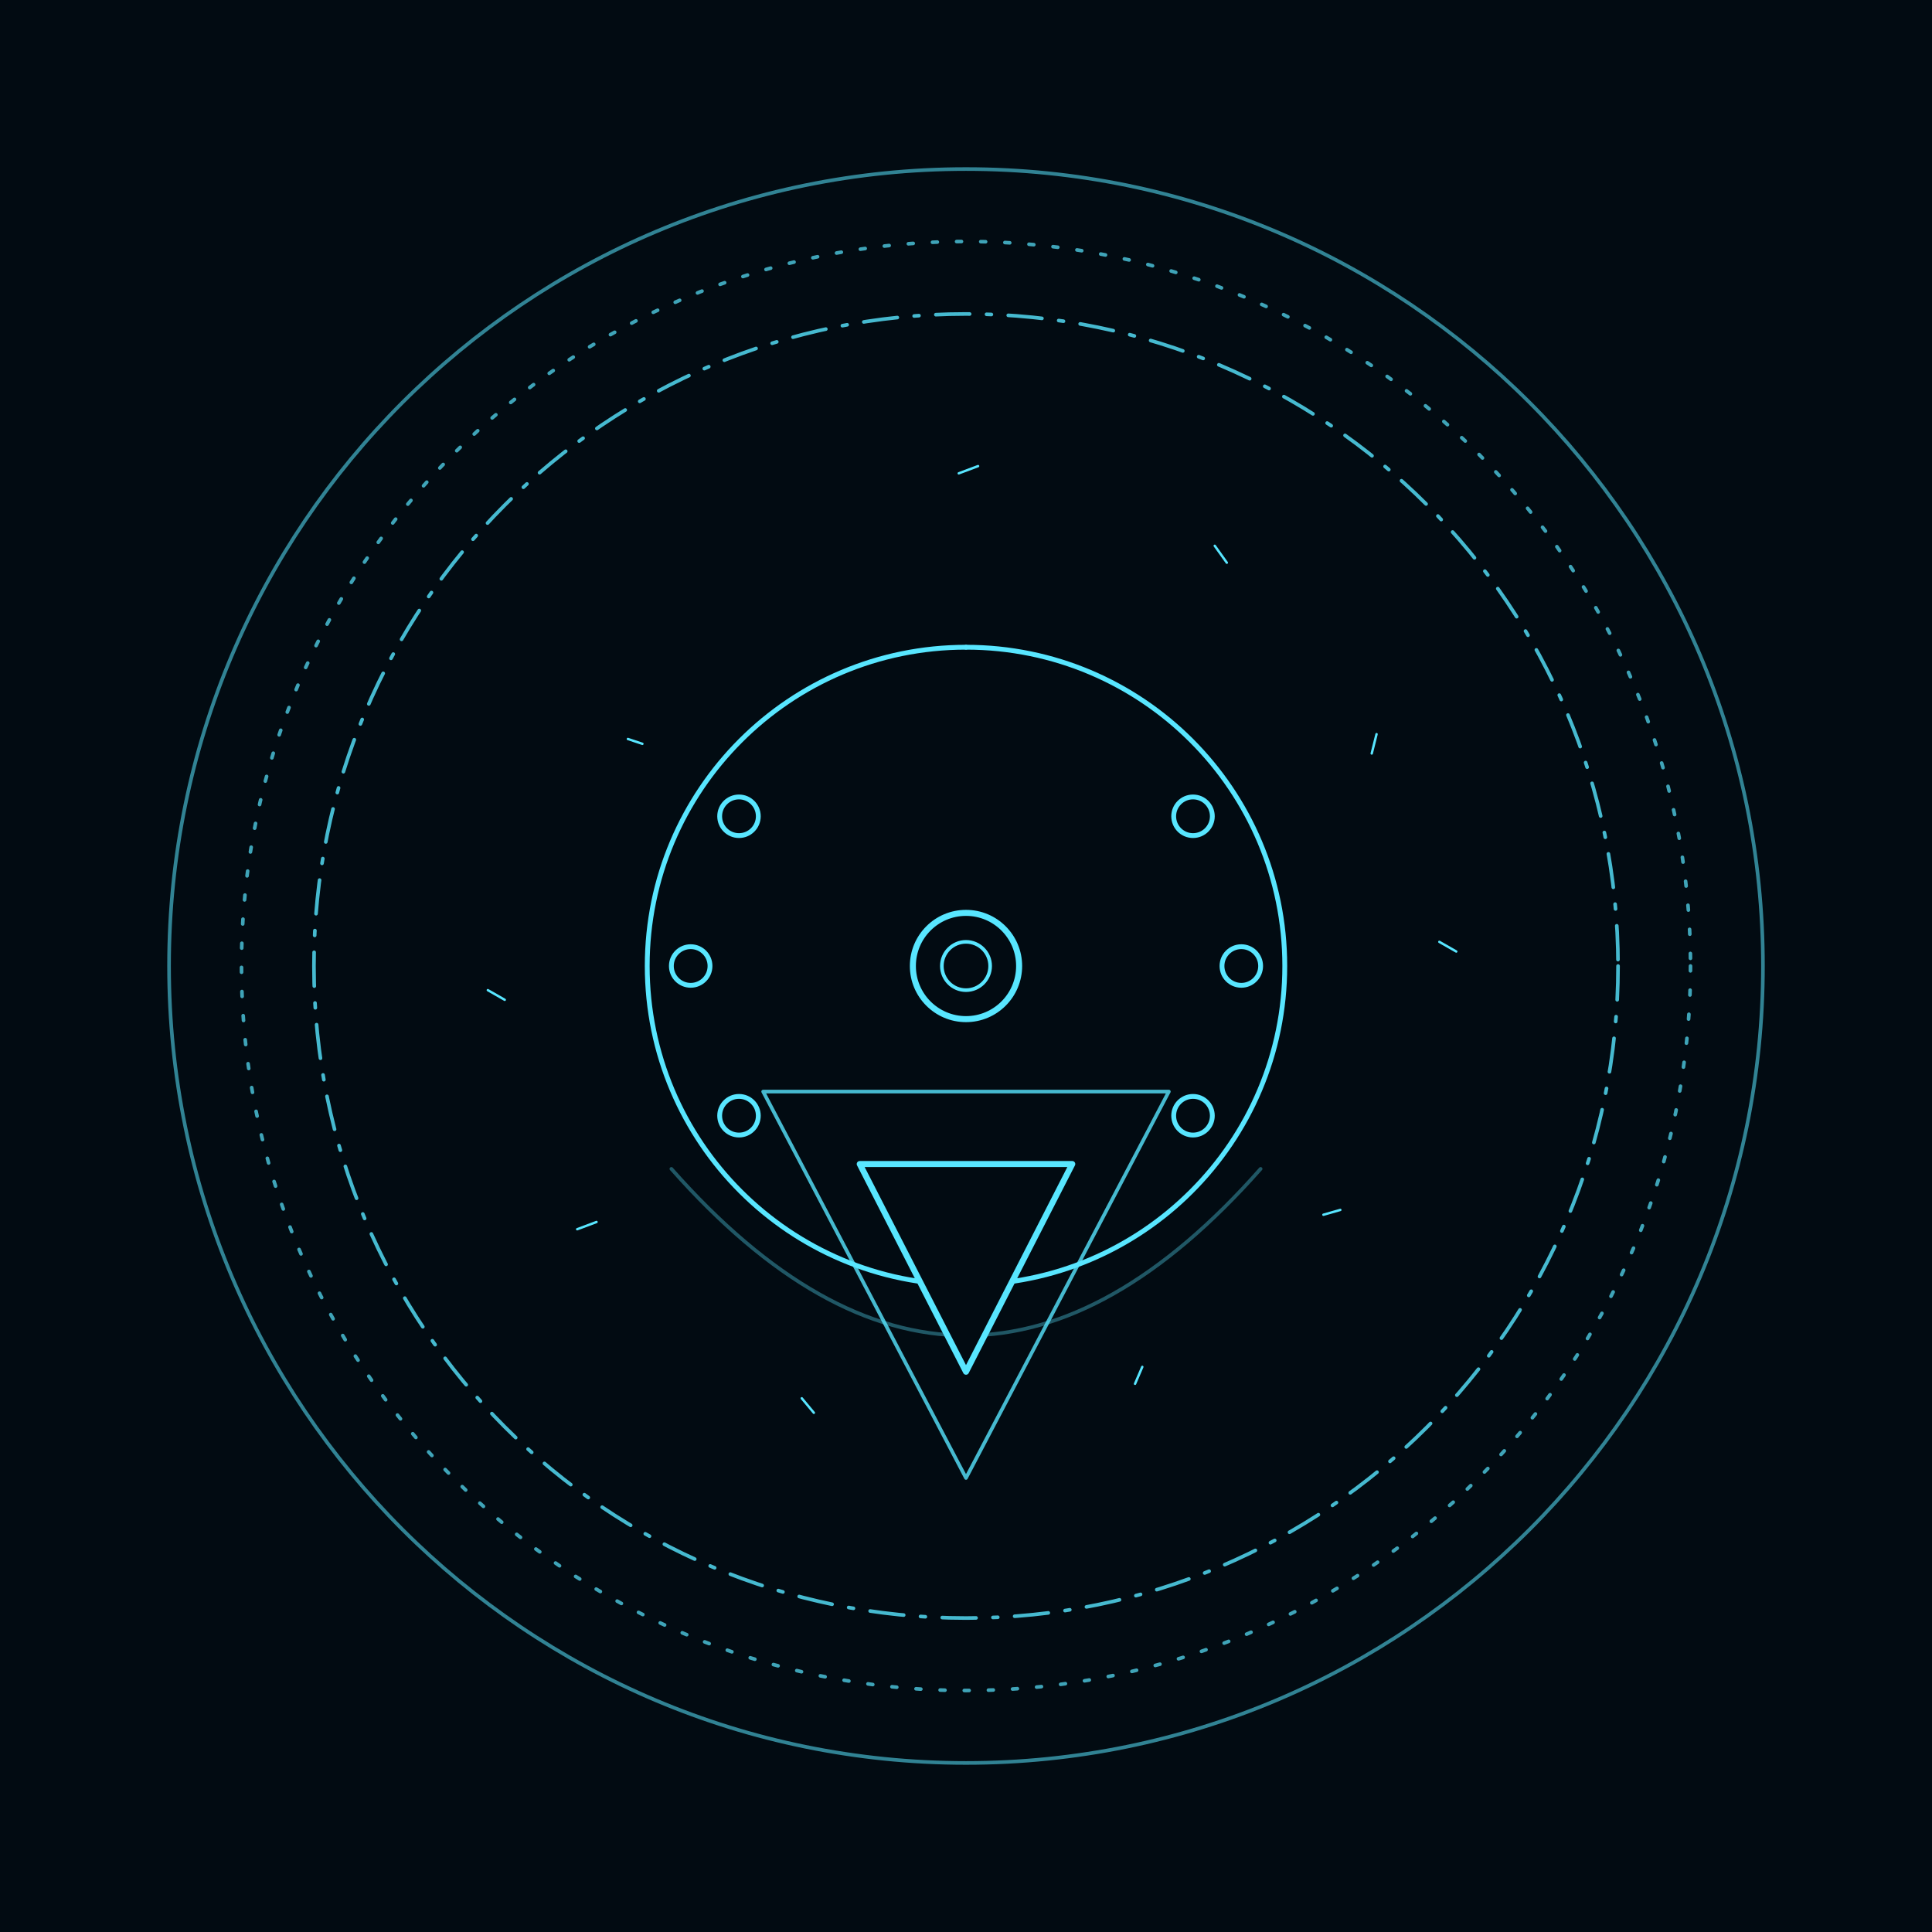
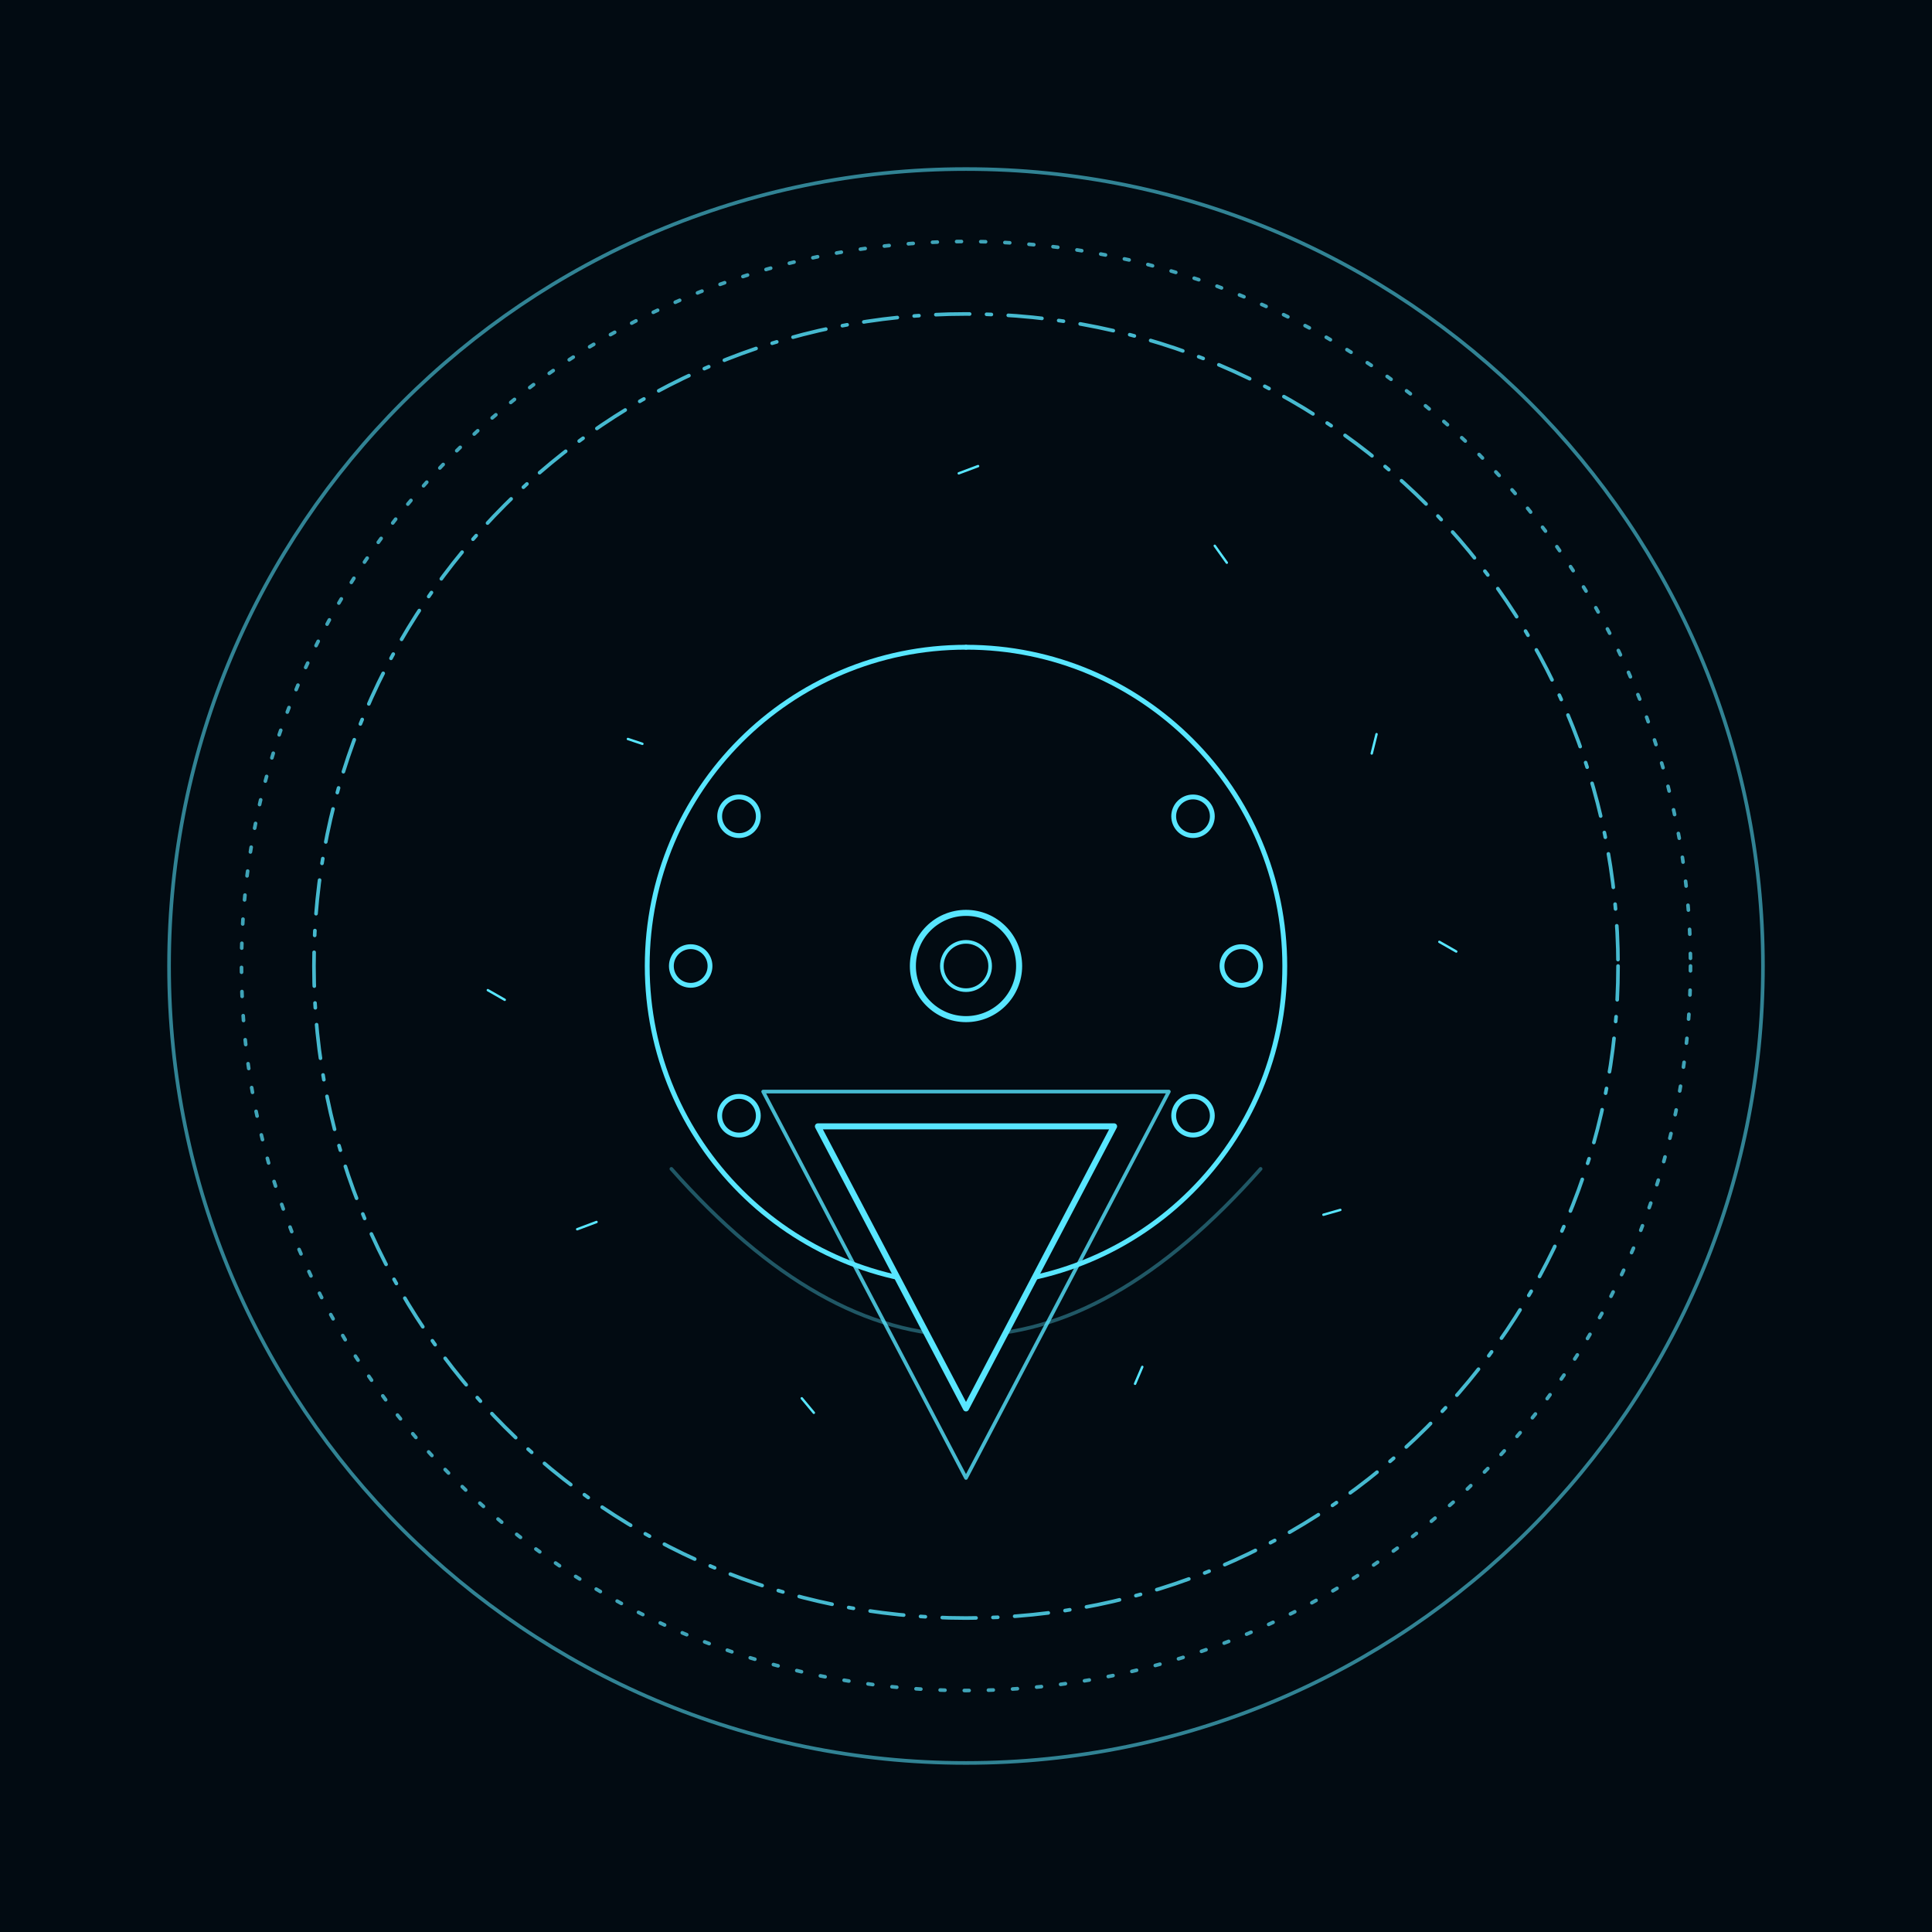
<svg xmlns="http://www.w3.org/2000/svg" viewBox="0 0 800 800">
  <rect width="800" height="800" fill="#020b12" />
  <g fill="none" stroke="#58e6ff" stroke-linecap="round" stroke-linejoin="round">
    <circle cx="400" cy="400" r="330" stroke-width="1.5" opacity=".55" />
    <circle cx="400" cy="400" r="300" stroke-width="1.5" stroke-dasharray="2 8" opacity=".7" />
    <circle cx="400" cy="400" r="270" stroke-width="1.5" stroke-dasharray="14 7 2 7" opacity=".8" />
    <path d="M400 268 A132 132 0 0 0 400 532" stroke-width="2" />
    <path d="M400 268 A132 132 0 0 1 400 532" stroke-width="2" />
    <circle cx="306" cy="338" r="8" stroke-width="2" />
    <circle cx="286" cy="400" r="8" stroke-width="2" />
    <circle cx="306" cy="462" r="8" stroke-width="2" />
    <circle cx="494" cy="338" r="8" stroke-width="2" />
    <circle cx="514" cy="400" r="8" stroke-width="2" />
    <circle cx="494" cy="462" r="8" stroke-width="2" />
    <circle cx="400" cy="400" r="22" stroke-width="2.5" />
    <circle cx="400" cy="400" r="10" stroke-width="1.5" />
    <path d="M278 484 Q400 622 522 484" stroke-width="1.5" opacity=".35" />
    <path d="M316 452 L484 452 L400 612 Z" stroke-width="1.5" opacity=".8" />
-     <path d="M356 482 L444 482 L400 568 Z" fill="#020b12" stroke-width="2.5" />
+     <path d="M338.68 466.4 L461.32 466.4 L400 583.2 Z" fill="#020b12" stroke-width="2.5" />
    <path d="M397 196 l8 -3" />
    <path d="M503 226 l5 7" />
    <path d="M570 304 l-2 8" />
    <path d="M596 390 l7 4" />
    <path d="M555 501 l-7 2" />
    <path d="M470 573 l3 -7" />
    <path d="M337 585 l-5 -6" />
    <path d="M239 509 l8 -3" />
    <path d="M209 414 l-7 -4" />
    <path d="M260 306 l6 2" />
  </g>
</svg>
